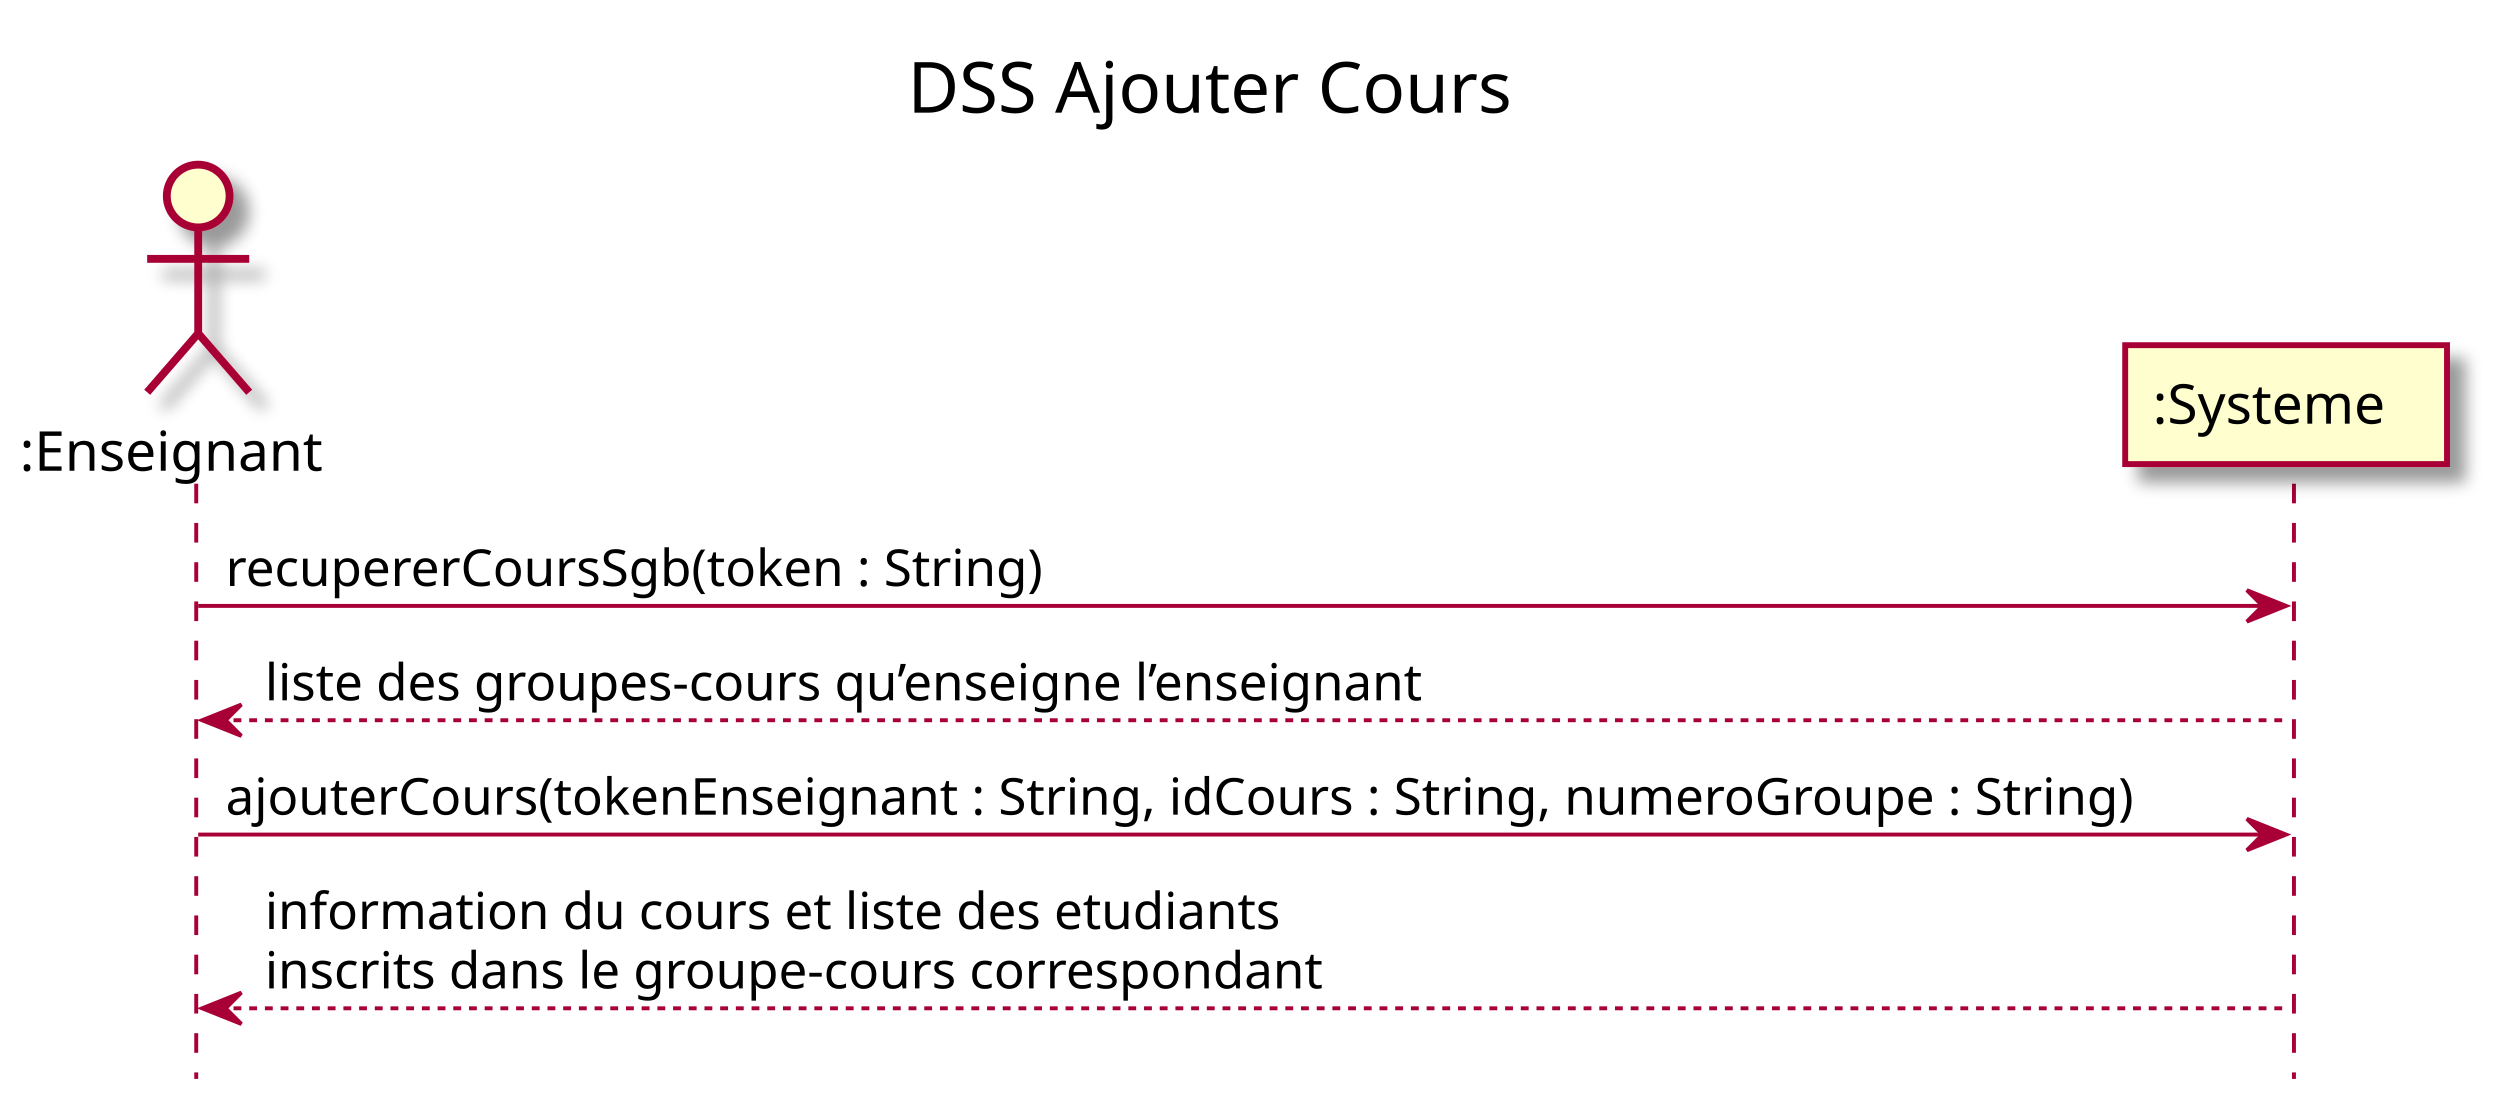
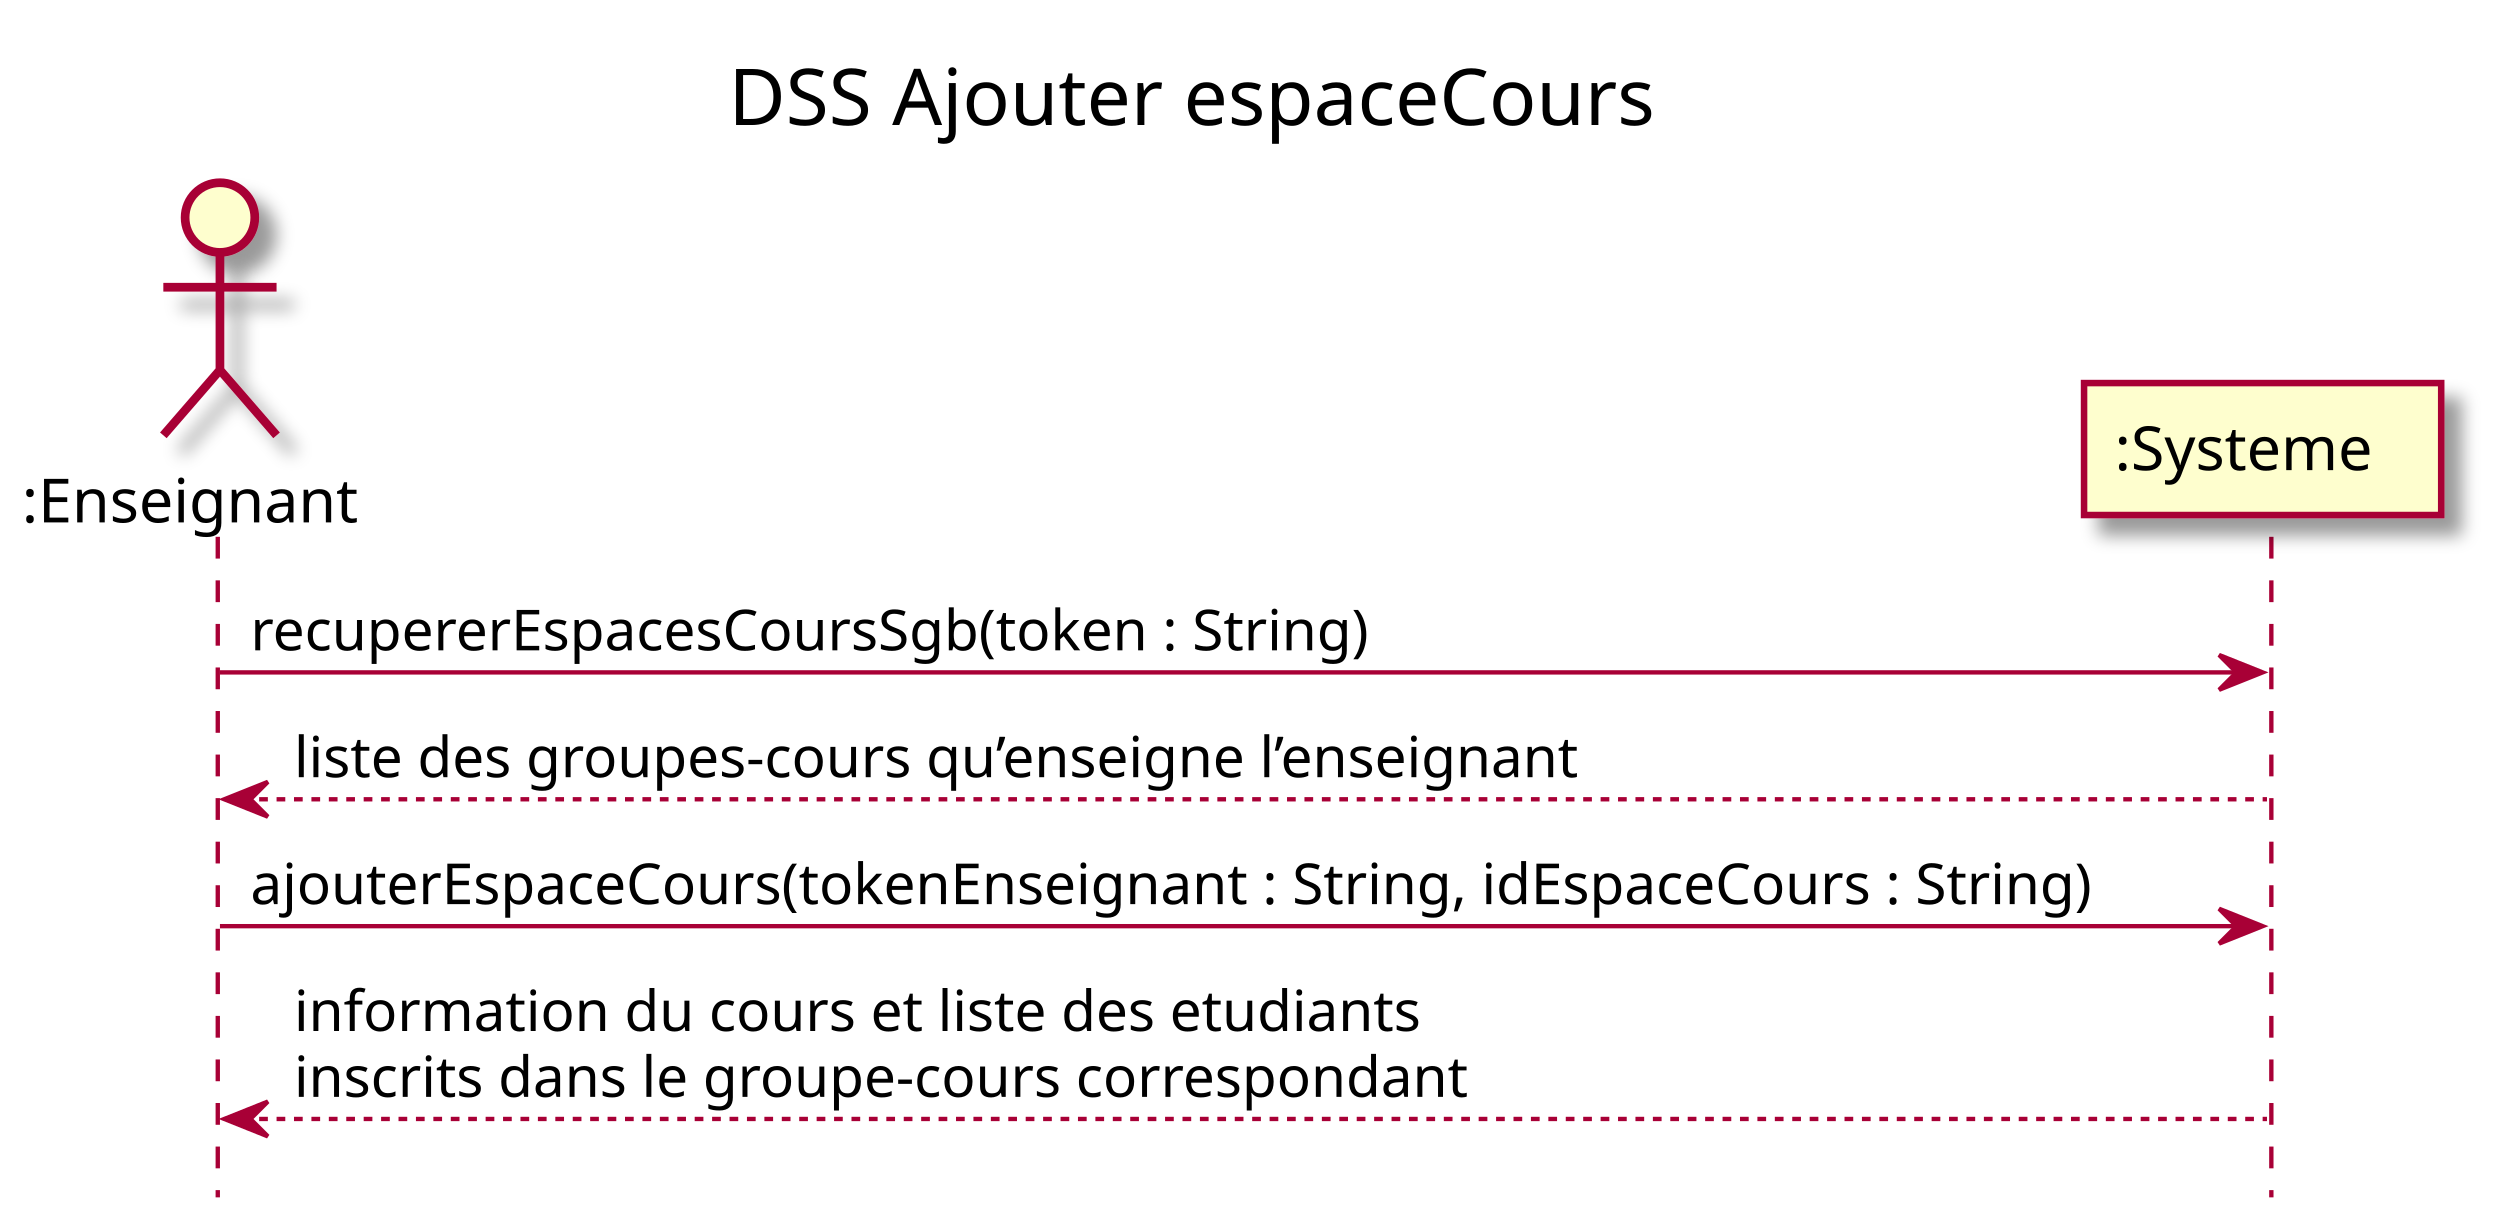
- <svg xmlns="http://www.w3.org/2000/svg" contentScriptType="application/ecmascript" contentStyleType="text/css" height="281px" preserveAspectRatio="none" style="width:637px;height:281px;background:#FFFFFF;" version="1.1" viewBox="0 0 637 281" width="637px" zoomAndPan="magnify">
+ <svg xmlns="http://www.w3.org/2000/svg" contentScriptType="application/ecmascript" contentStyleType="text/css" height="281px" preserveAspectRatio="none" style="width:574px;height:281px;background:#FFFFFF;" version="1.1" viewBox="0 0 574 281" width="574px" zoomAndPan="magnify">
  <defs>
-     <filter height="300%" id="fme5f2p0e9ubg" width="300%" x="-1" y="-1">
+     <filter height="300%" id="f1kpx5d4r2zmfg" width="300%" x="-1" y="-1">
      <feGaussianBlur result="blurOut" stdDeviation="2.0" />
      <feColorMatrix in="blurOut" result="blurOut2" type="matrix" values="0 0 0 0 0 0 0 0 0 0 0 0 0 0 0 0 0 0 .4 0" />
      <feOffset dx="4.0" dy="4.0" in="blurOut2" result="blurOut3" />
      <feBlend in="SourceGraphic" in2="blurOut3" mode="normal" />
    </filter>
  </defs>
  <g>
-     <text fill="#000000" font-family="sans-serif" font-size="18" lengthAdjust="spacing" textLength="170" x="231.25" y="28.708">DSS Ajouter Cours</text>
+     <text fill="#000000" font-family="sans-serif" font-size="18" lengthAdjust="spacing" textLength="235" x="167.25" y="28.708">DSS Ajouter espaceCours</text>
    <line style="stroke:#A80036;stroke-width:1.0;stroke-dasharray:5.0,5.0;" x1="50" x2="50" y1="123.25" y2="274.914" />
-     <line style="stroke:#A80036;stroke-width:1.0;stroke-dasharray:5.0,5.0;" x1="584.5" x2="584.5" y1="123.25" y2="274.914" />
+     <line style="stroke:#A80036;stroke-width:1.0;stroke-dasharray:5.0,5.0;" x1="521.5" x2="521.5" y1="123.25" y2="274.914" />
    <text fill="#000000" font-family="sans-serif" font-size="14" lengthAdjust="spacing" textLength="85" x="5" y="119.948">:Enseignant</text>
-     <ellipse cx="50.5" cy="49.953" fill="#FEFECE" filter="url(#fme5f2p0e9ubg)" rx="8" ry="8" style="stroke:#A80036;stroke-width:2.0;" />
-     <path d="M50.5,57.953 L50.5,84.953 M37.5,65.953 L63.5,65.953 M50.5,84.953 L37.5,99.953 M50.5,84.953 L63.5,99.953 " fill="none" filter="url(#fme5f2p0e9ubg)" style="stroke:#A80036;stroke-width:2.0;" />
-     <rect fill="#FEFECE" filter="url(#fme5f2p0e9ubg)" height="30.297" style="stroke:#A80036;stroke-width:1.5;" width="82" x="541.5" y="87.953" />
-     <text fill="#000000" font-family="sans-serif" font-size="14" lengthAdjust="spacing" textLength="68" x="548.5" y="107.948">:Systeme</text>
-     <polygon fill="#A80036" points="572.5,150.383,582.5,154.383,572.5,158.383,576.5,154.383" style="stroke:#A80036;stroke-width:1.0;" />
-     <line style="stroke:#A80036;stroke-width:1.0;" x1="50.5" x2="578.5" y1="154.383" y2="154.383" />
-     <text fill="#000000" font-family="sans-serif" font-size="13" lengthAdjust="spacing" textLength="219" x="57.5" y="149.317">recupererCoursSgb(token : String)</text>
+     <ellipse cx="50.5" cy="49.953" fill="#FEFECE" filter="url(#f1kpx5d4r2zmfg)" rx="8" ry="8" style="stroke:#A80036;stroke-width:2.0;" />
+     <path d="M50.5,57.953 L50.5,84.953 M37.5,65.953 L63.5,65.953 M50.5,84.953 L37.5,99.953 M50.5,84.953 L63.5,99.953 " fill="none" filter="url(#f1kpx5d4r2zmfg)" style="stroke:#A80036;stroke-width:2.0;" />
+     <rect fill="#FEFECE" filter="url(#f1kpx5d4r2zmfg)" height="30.297" style="stroke:#A80036;stroke-width:1.5;" width="82" x="478.5" y="87.953" />
+     <text fill="#000000" font-family="sans-serif" font-size="14" lengthAdjust="spacing" textLength="68" x="485.5" y="107.948">:Systeme</text>
+     <polygon fill="#A80036" points="509.5,150.383,519.5,154.383,509.5,158.383,513.5,154.383" style="stroke:#A80036;stroke-width:1.0;" />
+     <line style="stroke:#A80036;stroke-width:1.0;" x1="50.5" x2="515.5" y1="154.383" y2="154.383" />
+     <text fill="#000000" font-family="sans-serif" font-size="13" lengthAdjust="spacing" textLength="272" x="57.5" y="149.317">recupererEspacesCoursSgb(token : String)</text>
    <polygon fill="#A80036" points="61.5,179.516,51.5,183.516,61.5,187.516,57.5,183.516" style="stroke:#A80036;stroke-width:1.0;" />
-     <line style="stroke:#A80036;stroke-width:1.0;stroke-dasharray:2.0,2.0;" x1="55.5" x2="583.5" y1="183.516" y2="183.516" />
+     <line style="stroke:#A80036;stroke-width:1.0;stroke-dasharray:2.0,2.0;" x1="55.5" x2="520.5" y1="183.516" y2="183.516" />
    <text fill="#000000" font-family="sans-serif" font-size="13" lengthAdjust="spacing" textLength="313" x="67.5" y="178.45">liste des groupes-cours qu’enseigne l’enseignant</text>
-     <polygon fill="#A80036" points="572.5,208.648,582.5,212.648,572.5,216.648,576.5,212.648" style="stroke:#A80036;stroke-width:1.0;" />
-     <line style="stroke:#A80036;stroke-width:1.0;" x1="50.5" x2="578.5" y1="212.648" y2="212.648" />
-     <text fill="#000000" font-family="sans-serif" font-size="13" lengthAdjust="spacing" textLength="510" x="57.5" y="207.583">ajouterCours(tokenEnseignant : String, idCours : String, numeroGroupe : String)</text>
+     <polygon fill="#A80036" points="509.5,208.648,519.5,212.648,509.5,216.648,513.5,212.648" style="stroke:#A80036;stroke-width:1.0;" />
+     <line style="stroke:#A80036;stroke-width:1.0;" x1="50.5" x2="515.5" y1="212.648" y2="212.648" />
+     <text fill="#000000" font-family="sans-serif" font-size="13" lengthAdjust="spacing" textLength="447" x="57.5" y="207.583">ajouterEspaceCours(tokenEnseignant : String, idEspaceCours : String)</text>
    <polygon fill="#A80036" points="61.5,252.914,51.5,256.914,61.5,260.914,57.5,256.914" style="stroke:#A80036;stroke-width:1.0;" />
-     <line style="stroke:#A80036;stroke-width:1.0;stroke-dasharray:2.0,2.0;" x1="55.5" x2="583.5" y1="256.914" y2="256.914" />
+     <line style="stroke:#A80036;stroke-width:1.0;stroke-dasharray:2.0,2.0;" x1="55.5" x2="520.5" y1="256.914" y2="256.914" />
    <text fill="#000000" font-family="sans-serif" font-size="13" lengthAdjust="spacing" textLength="271" x="67.5" y="236.715">information du cours et liste des etudiants</text>
    <text fill="#000000" font-family="sans-serif" font-size="13" lengthAdjust="spacing" textLength="281" x="67.5" y="251.848">inscrits dans le groupe-cours correspondant</text>
  </g>
</svg>
